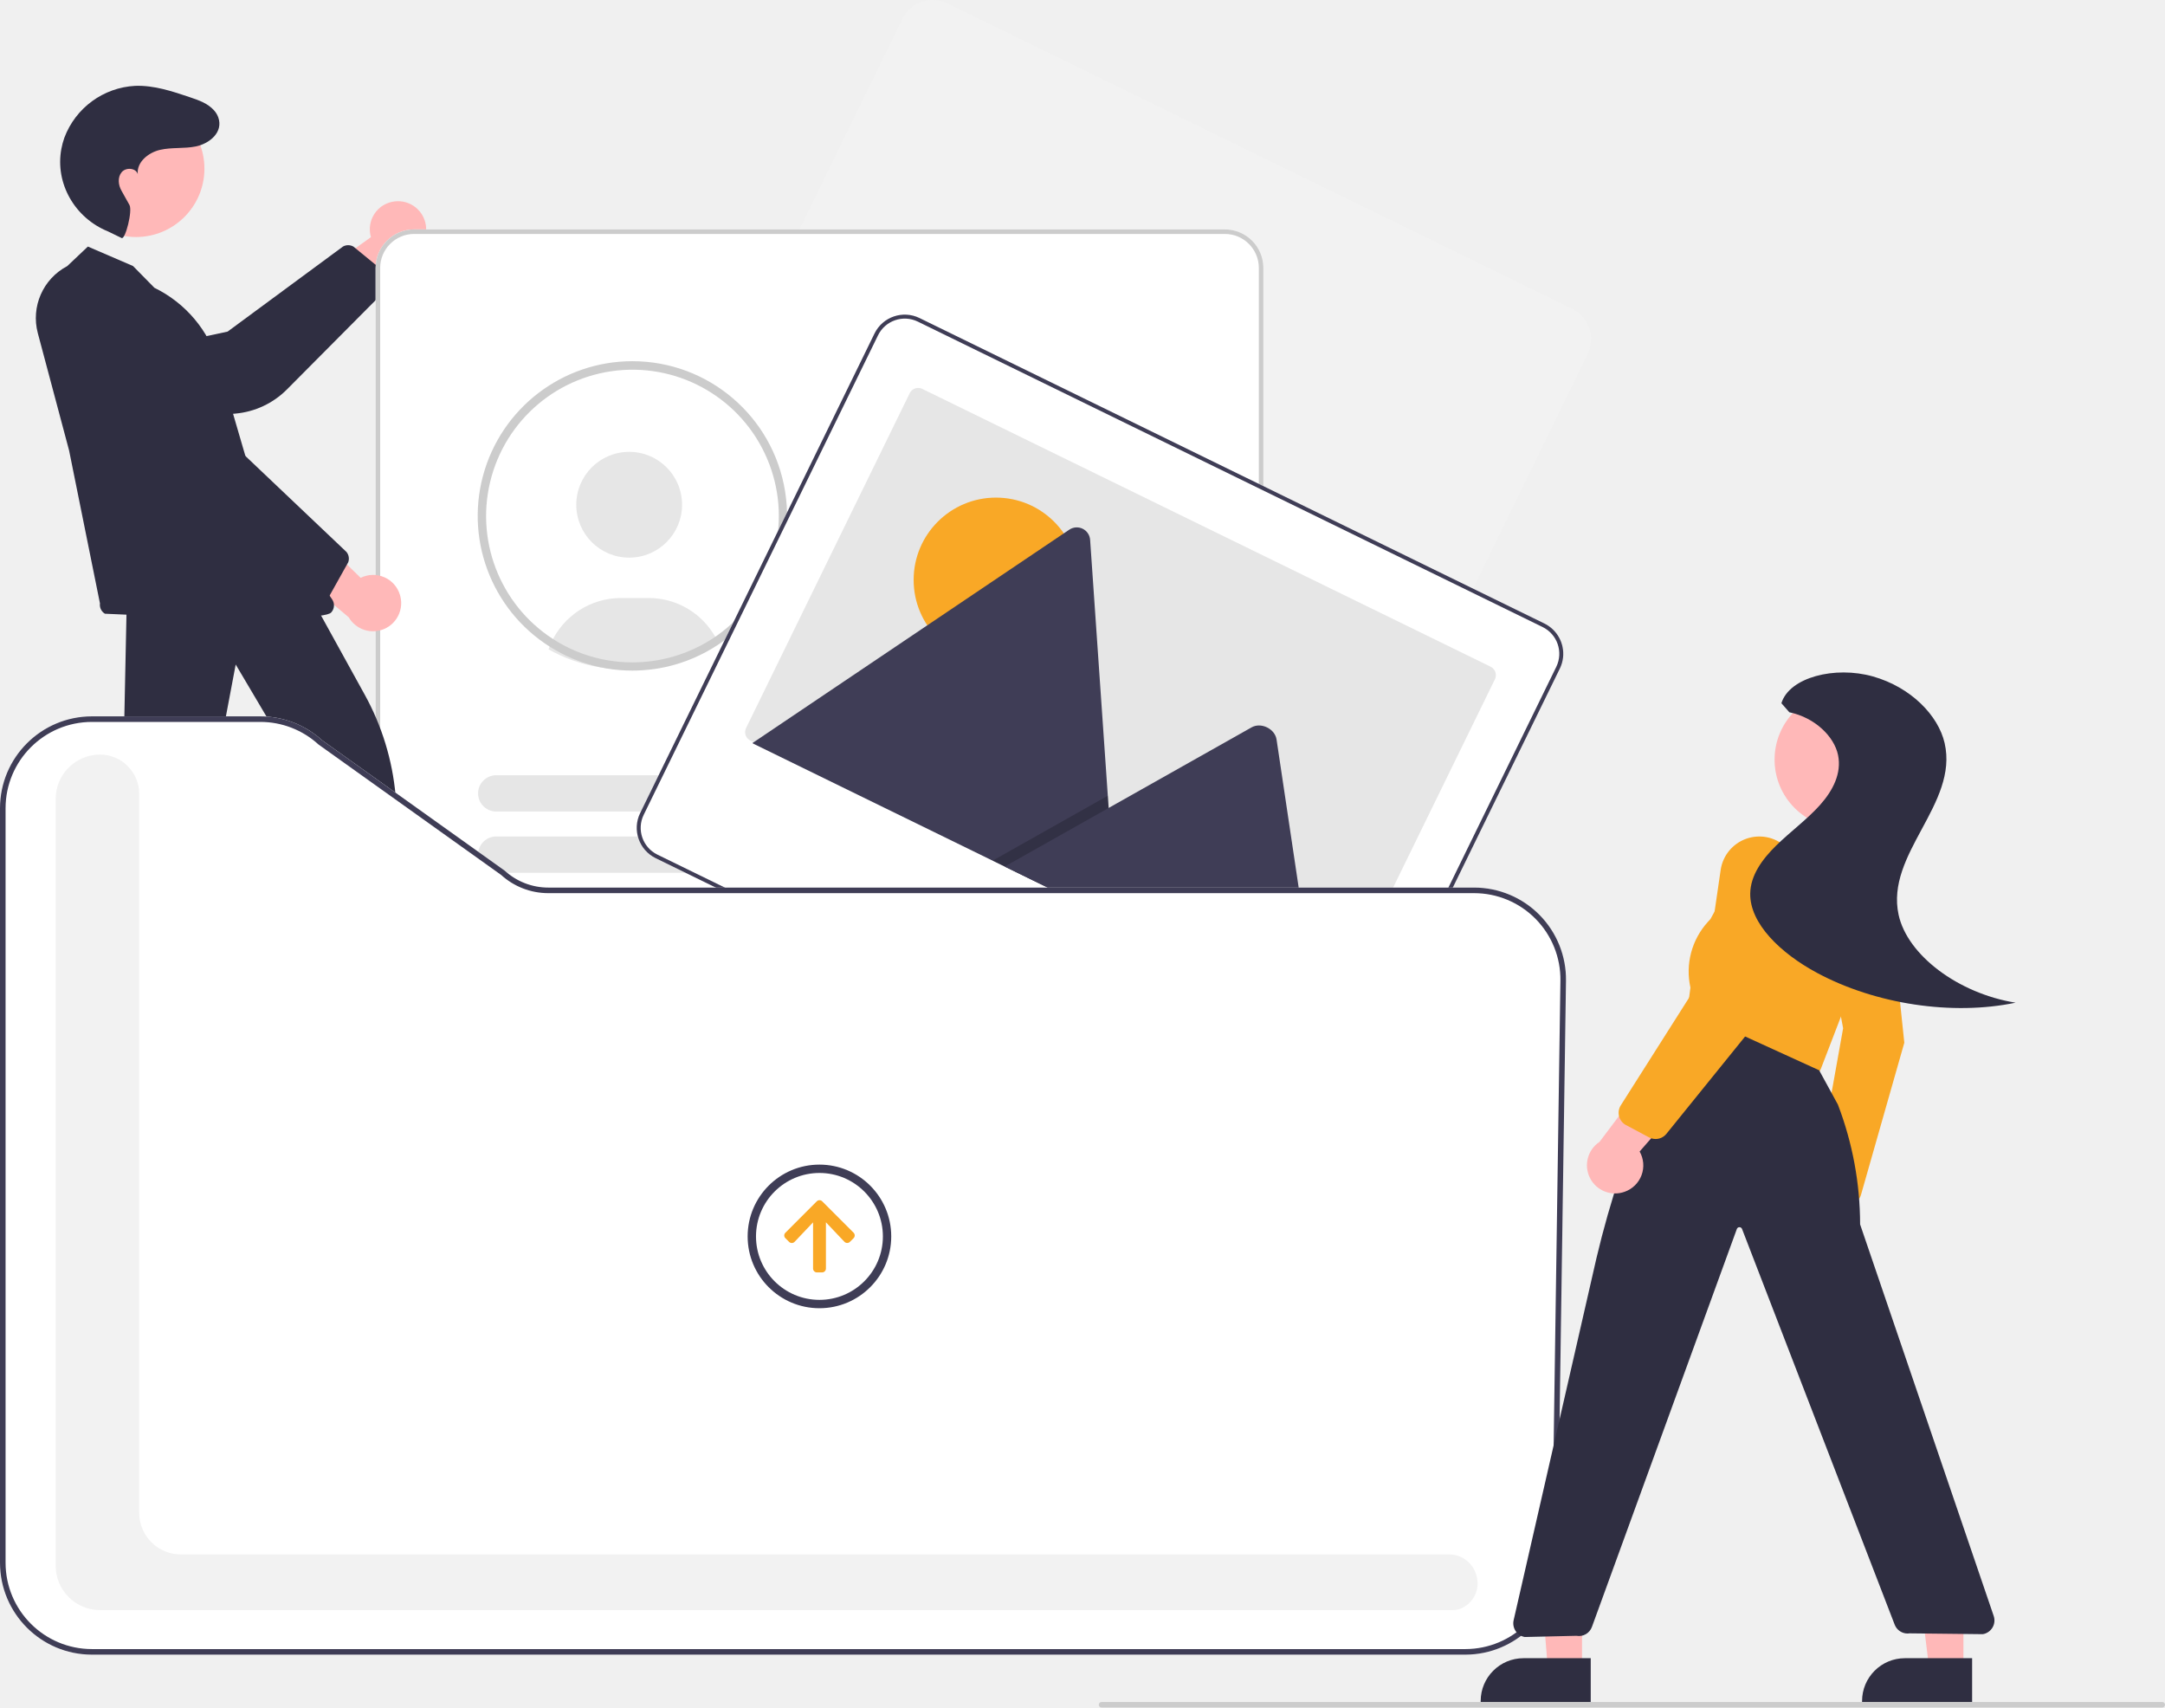
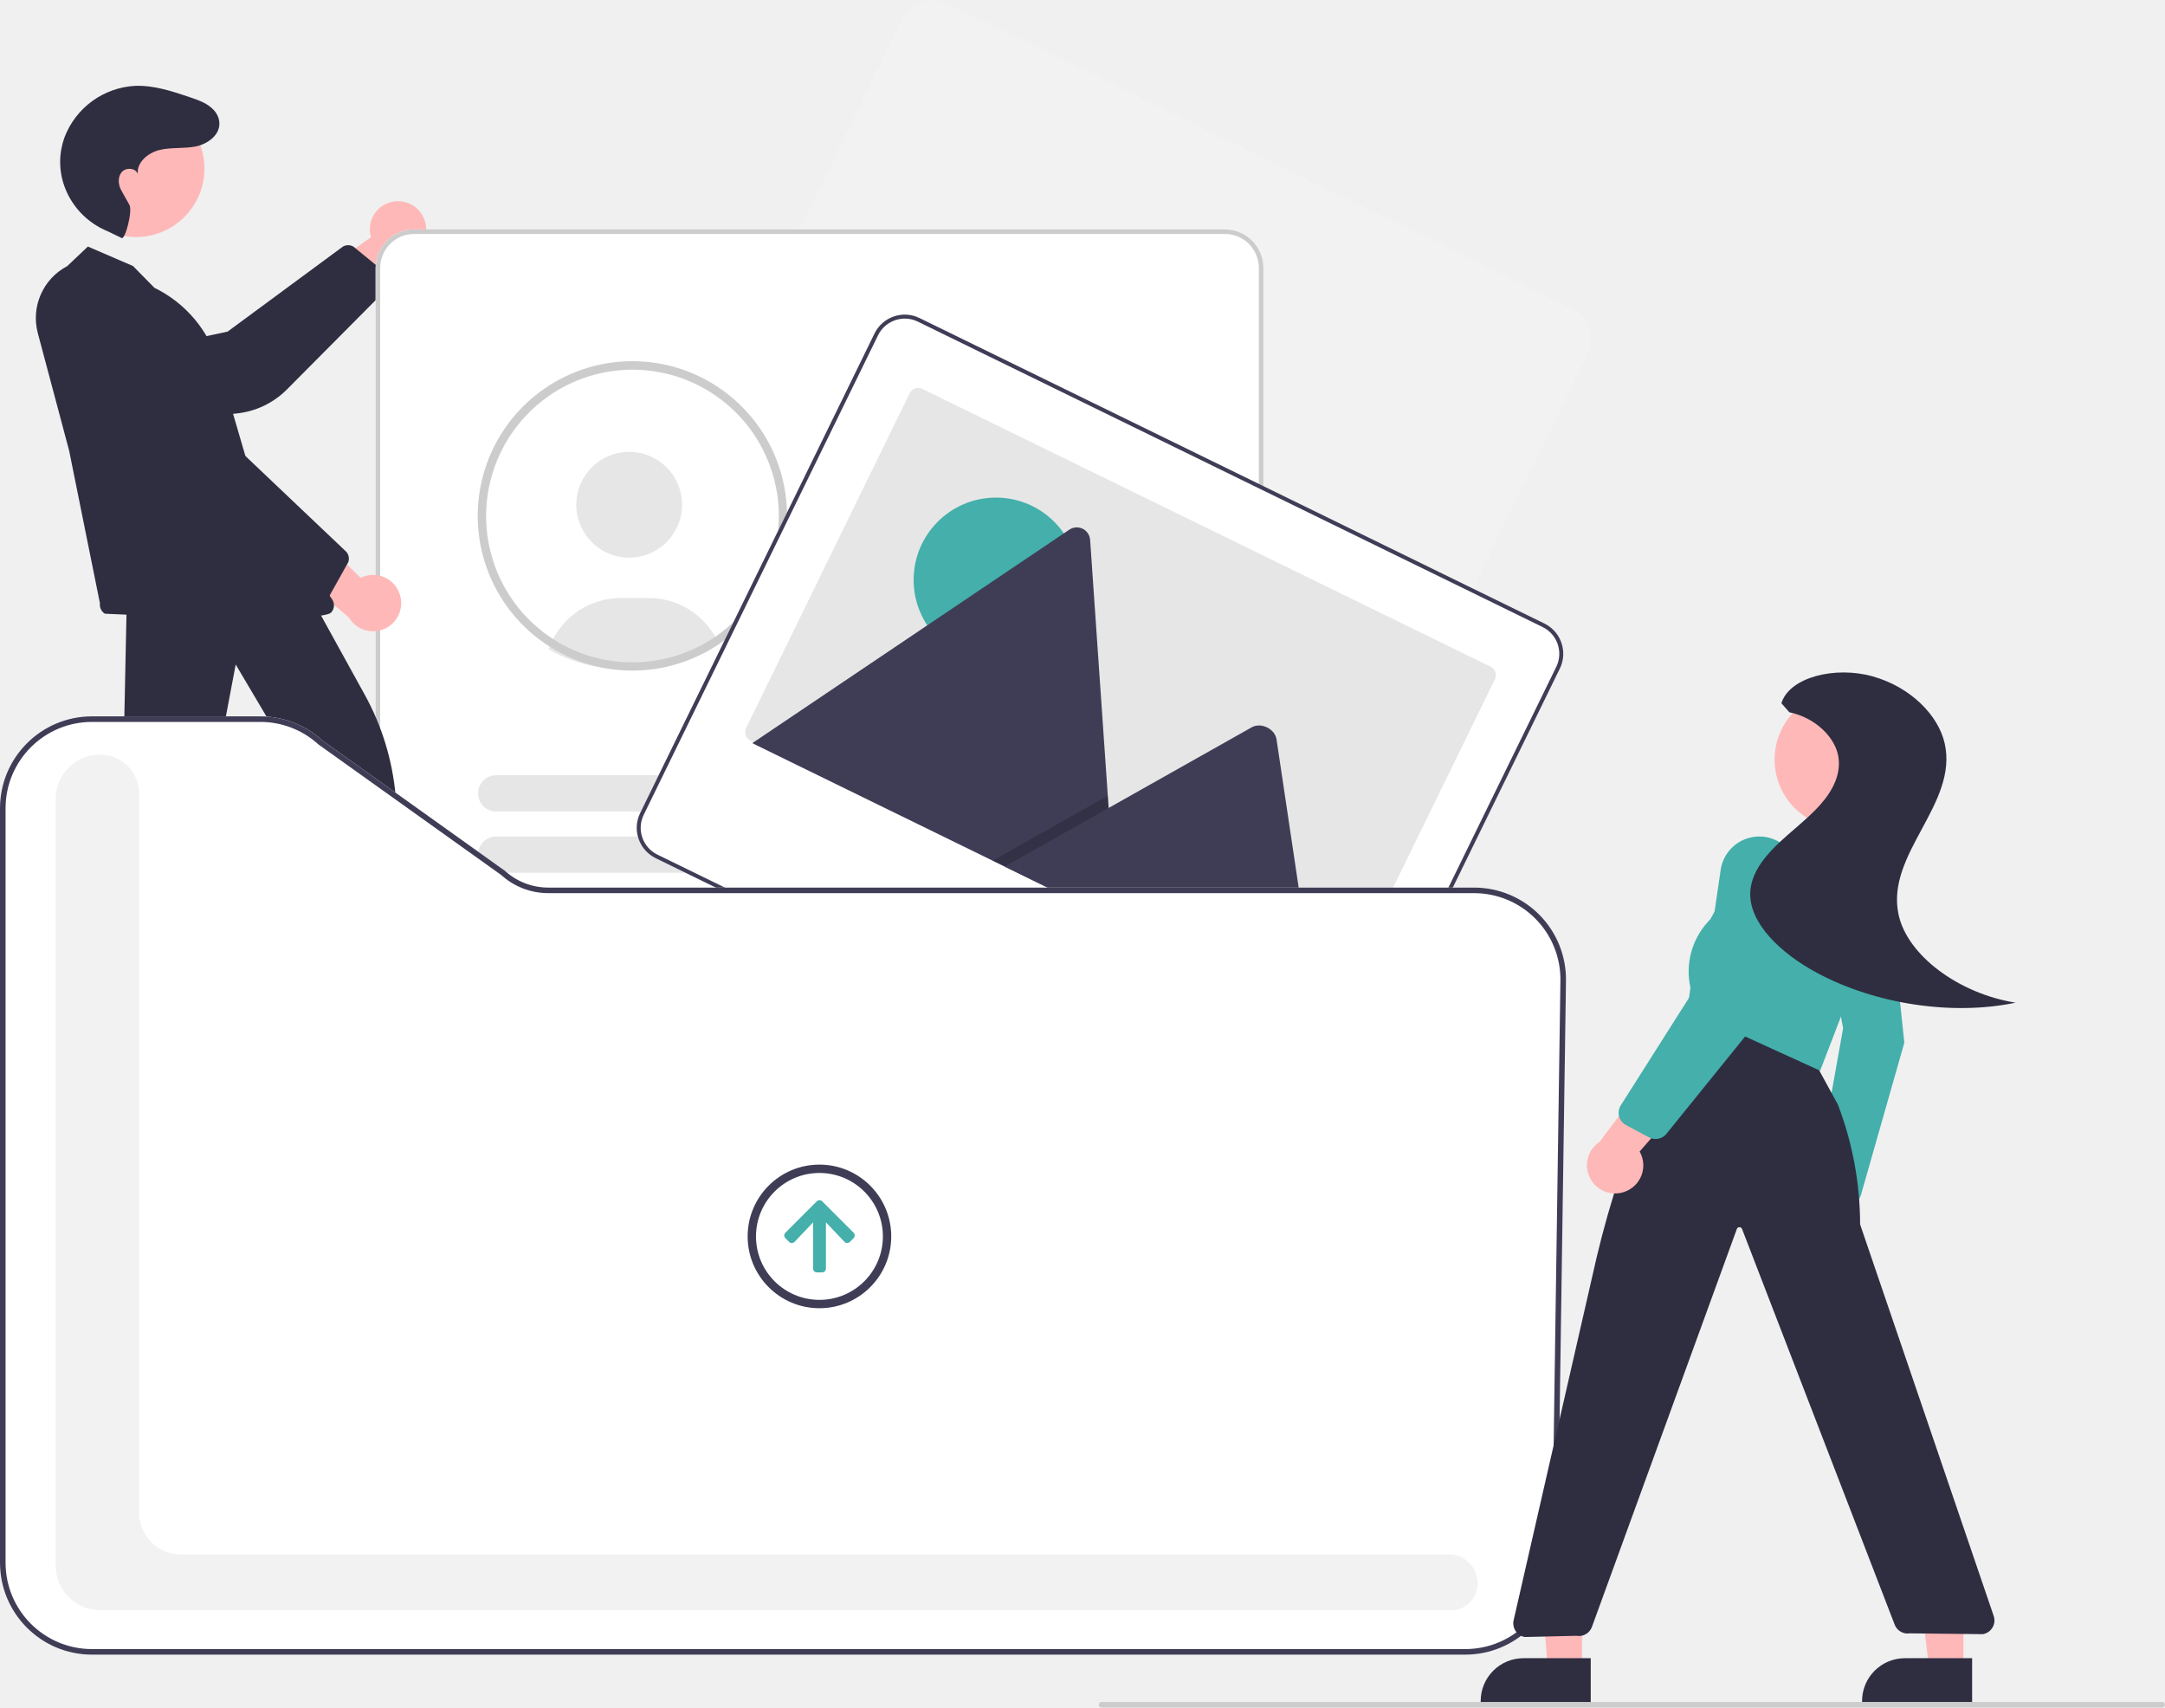
<svg xmlns="http://www.w3.org/2000/svg" data-name="Layer 1" width="777.697" height="613.285" viewBox="0 0 777.697 613.285">
  <path d="M352.946,215.692a10.056,10.056,0,0,0-8.543,12.836l-29.075,20.776,17.331,6.669,24.953-20.752a10.11,10.11,0,0,0-4.666-19.53Z" transform="translate(-211.1516 -143.3574)" fill="#ffb8b8" />
  <path d="M350.242,246.986l-36.064,36.287a29.896,29.896,0,0,1-18.419,8.63l-44.563,4.066a12.28,12.28,0,0,1-9.115-2.865,11.996,11.996,0,0,1,5.293-20.951l45.526-9.694,41.448-30.553a3.793,3.793,0,0,1,3.769.028l11.272,9.234a3.703,3.703,0,0,1,1.868,3.886A3.618,3.618,0,0,1,350.242,246.986Z" transform="translate(-211.1516 -143.3574)" fill="#2f2e41" />
  <path d="M782.628,266.487a12.132,12.132,0,0,0-6.718-12.199L551.469,144.591a12.1,12.1,0,0,0-16.186,5.551l-.004.008L451.099,322.384a12.121,12.121,0,0,0,5.56,16.19L681.1,448.271a12.121,12.121,0,0,0,16.19-5.56l84.18-172.234A12.012,12.012,0,0,0,782.628,266.487Z" transform="translate(-211.1516 -143.3574)" fill="#f2f2f2" />
  <path d="M651.142,648.761H359.917a13.845,13.845,0,0,1-13.829-13.829V239.582a13.845,13.845,0,0,1,13.829-13.829H651.142a13.845,13.845,0,0,1,13.829,13.829v395.349A13.845,13.845,0,0,1,651.142,648.761Z" transform="translate(-211.1516 -143.3574)" fill="#fff" />
  <circle cx="226.008" cy="181.285" r="19" fill="#e6e6e6" />
  <path d="M408.201,376.572a54.431,54.431,0,0,0,8.399,3.871l.513.178A54.767,54.767,0,0,0,435.32,383.712c1.248,0,2.449-.043,3.572-.128a54.135,54.135,0,0,0,8.123-1.12c1.468-.321,2.932-.705,4.348-1.139.343-.101.66-.2,1.007-.309a55.183,55.183,0,0,0,16.052-8.318,24.805,24.805,0,0,0-1.279-2.149,27.425,27.425,0,0,0-22.983-12.406h-10a27.516,27.516,0,0,0-25.025,16.088A24.984,24.984,0,0,0,408.201,376.572Z" transform="translate(-211.1516 -143.3574)" fill="#e6e6e6" />
  <path d="M443.607,381.991a3.618,3.618,0,0,0-1.78.625,53.17,53.17,0,0,0,7.971-1.106Z" transform="translate(-211.1516 -143.3574)" fill="#2f2e41" />
  <path d="M438.312,273.083a55.566,55.566,0,0,0-27.72,103.72,54.639,54.639,0,0,0,8.83,4.11l.52.18a55.258,55.258,0,0,0,18.37,3.12c1.21,0,2.42-.04,3.61-.13a54.65,54.65,0,0,0,8.19-1.13c1.51-.33,2.99-.72,4.39-1.15.34-.1.66-.2,1.01-.31a55.571,55.571,0,0,0-17.2-108.41Zm32.24,97.19a52.681,52.681,0,0,1-15.95,8.41c-.31.1-.63.2-.95.3-1.33.41-2.73.77-4.17,1.08a51.231,51.231,0,0,1-7.75,1.08c-1.13.08-2.28.12-3.42.12a52.544,52.544,0,0,1-17.39-2.95l-.49-.17a51.236,51.236,0,0,1-8.76-4.12,52.576,52.576,0,1,1,58.88-3.75Z" transform="translate(-211.1516 -143.3574)" fill="#ccc" />
  <path d="M364.676,494.922" transform="translate(-211.1516 -143.3574)" fill="#f2f2f2" />
  <path d="M651.142,648.761H359.917a13.845,13.845,0,0,1-13.829-13.829V239.582a13.845,13.845,0,0,1,13.829-13.829H651.142a13.845,13.845,0,0,1,13.829,13.829v395.349A13.845,13.845,0,0,1,651.142,648.761ZM359.917,227.38A12.216,12.216,0,0,0,347.715,239.582v395.349a12.216,12.216,0,0,0,12.202,12.202H651.142a12.216,12.216,0,0,0,12.202-12.202V239.582a12.216,12.216,0,0,0-12.202-12.202Z" transform="translate(-211.1516 -143.3574)" fill="#ccc" />
  <path d="M594.764,328.433H512.358a6.519,6.519,0,1,1,0-13.039H594.764a6.519,6.519,0,1,1,0,13.039Z" transform="translate(-211.1516 -143.3574)" fill="#e6e6e6" />
  <path d="M621.656,350.436H512.358a6.519,6.519,0,1,1,0-13.039h109.299a6.519,6.519,0,0,1,0,13.039Z" transform="translate(-211.1516 -143.3574)" fill="#e6e6e6" />
  <path d="M594.644,434.825H389.403a6.519,6.519,0,1,1,0-13.039H594.644a6.519,6.519,0,1,1,0,13.039Z" transform="translate(-211.1516 -143.3574)" fill="#e6e6e6" />
  <path d="M621.536,456.827H389.403a6.519,6.519,0,1,1,0-13.039H621.536a6.519,6.519,0,0,1,0,13.039Z" transform="translate(-211.1516 -143.3574)" fill="#e6e6e6" />
  <path d="M594.644,507.398H389.403a6.519,6.519,0,1,1,0-13.039H594.644a6.519,6.519,0,1,1,0,13.039Z" transform="translate(-211.1516 -143.3574)" fill="#e6e6e6" />
  <path d="M621.536,529.401H389.403a6.519,6.519,0,0,1,0-13.039H621.536a6.519,6.519,0,1,1,0,13.039Z" transform="translate(-211.1516 -143.3574)" fill="#e6e6e6" />
  <path d="M594.644,579.971H389.403a6.519,6.519,0,0,1,0-13.039H594.644a6.519,6.519,0,1,1,0,13.039Z" transform="translate(-211.1516 -143.3574)" fill="#e6e6e6" />
  <path d="M621.536,601.974H389.403a6.519,6.519,0,0,1,0-13.039H621.536a6.519,6.519,0,0,1,0,13.039Z" transform="translate(-211.1516 -143.3574)" fill="#e6e6e6" />
  <path d="M772.628,379.487a12.132,12.132,0,0,0-6.718-12.199L541.469,257.591a12.1,12.1,0,0,0-16.186,5.551l-.004.008L441.099,435.384a12.121,12.121,0,0,0,5.56,16.19L671.1,561.271a12.121,12.121,0,0,0,16.19-5.56l84.18-172.234A12.012,12.012,0,0,0,772.628,379.487Z" transform="translate(-211.1516 -143.3574)" fill="#fff" />
  <path d="M772.628,379.487a12.132,12.132,0,0,0-6.718-12.199L541.469,257.591a12.1,12.1,0,0,0-16.186,5.551l-.004.008L441.099,435.384a12.121,12.121,0,0,0,5.56,16.19L671.1,561.271a12.121,12.121,0,0,0,16.19-5.56l84.18-172.234A12.012,12.012,0,0,0,772.628,379.487ZM686.01,555.086a10.693,10.693,0,0,1-14.285,4.906L447.284,450.295a10.693,10.693,0,0,1-4.906-14.285l84.18-172.234a10.693,10.693,0,0,1,14.285-4.906L765.285,368.568a10.693,10.693,0,0,1,4.906,14.285Z" transform="translate(-211.1516 -143.3574)" fill="#3f3d56" />
  <path d="M748.148,387.319,689.367,507.584a3.369,3.369,0,0,1-4.506,1.549l-0,0-204.16-99.784a2.839,2.839,0,0,1-.417-.246,3.367,3.367,0,0,1-1.131-4.262l58.78-120.265a3.369,3.369,0,0,1,4.506-1.549h0L746.6,382.811a3.369,3.369,0,0,1,1.549,4.506l0,0Z" transform="translate(-211.1516 -143.3574)" fill="#e6e6e6" />
-   <circle cx="357.759" cy="208.287" r="29.567" fill="#f9a826" />
+   <circle cx="357.759" cy="208.287" r="29.567" fill="#44afab" />
  <path d="M612.202,474.217,481.888,410.526a2.954,2.954,0,0,1-.468-.277l113.81-76.633a4.803,4.803,0,0,1,7.512,3.671l6.348,91.858.306,4.397Z" transform="translate(-211.1516 -143.3574)" fill="#3f3d56" />
  <polygon points="401.05 330.86 356.558 309.114 393.905 288.064 396.594 286.548 397.938 285.789 398.244 290.185 401.05 330.86" opacity="0.2" style="isolation:isolate" />
  <path d="M684.759,509.68,572.049,454.592l37.347-21.05,2.689-1.517L660.752,404.592c3.19-1.798,7.761.227,8.798,3.667a5.718,5.718,0,0,1,.16.711Z" transform="translate(-211.1516 -143.3574)" fill="#3f3d56" />
  <polygon points="125.844 376.82 138.103 376.819 143.936 329.531 125.841 329.532 125.844 376.82" fill="#ffb8b8" />
  <path d="M333.868,516.175l24.144-.001h.001a15.386,15.386,0,0,1,15.386,15.386v.5l-39.531.001Z" transform="translate(-211.1516 -143.3574)" fill="#2f2e41" />
  <polygon points="30.551 369.014 43.253 371.498 58.881 323.688 40.135 320.021 30.551 369.014" fill="#ffb8b8" />
  <path d="M239.274,507.59l25.014,4.893.001 0a16.243,16.243,0,0,1,12.822,19.06l-.101.518L236.055,524.05Z" transform="translate(-211.1516 -143.3574)" fill="#2f2e41" />
  <path d="M354.832,357.056a10.056,10.056,0,0,0-14.136-6.159l-25.554-24.979L311.616,344.15l24.807,20.926a10.11,10.11,0,0,0,18.409-8.019Z" transform="translate(-211.1516 -143.3574)" fill="#ffb8b8" />
  <circle cx="48.871" cy="60.566" r="24.561" fill="#ffb8b8" />
  <path d="M254.865,228.86c1.305.571,3.977-9.827,2.78-11.907-1.78-3.093-1.675-3.071-2.857-5.117s-1.446-4.847.084-6.648,5.072-1.562,5.77.696c-.449-4.288,3.792-7.735,7.993-8.703s8.632-.367,12.857-1.229c4.902-1,10.003-5.11,8.047-10.501a7.593,7.593,0,0,0-1.481-2.434c-2.26-2.541-5.421-3.626-8.512-4.675-6.43-2.182-13.036-4.392-19.822-4.151a28.798,28.798,0,0,0-25.446,18.609,26.156,26.156,0,0,0-1.083,4.025c-2.329,12.524,4.944,24.878,16.756,29.647Z" transform="translate(-211.1516 -143.3574)" fill="#2f2e41" />
  <path d="M248.835,363.784a3.754,3.754,0,0,1-1.778-3.717l-11.083-54.901-11.234-42.135h0A21.074,21.074,0,0,1,235.291,238.94l7.427-7.027,16.202,6.98,7.699,7.828a44.027,44.027,0,0,1,22.993,27.261L301.961,316.237,330.478,358.664a3.773,3.773,0,0,1-.369,4.68C326.142,367.611,248.835,363.784,248.835,363.784Z" transform="translate(-211.1516 -143.3574)" fill="#2f2e41" />
  <path d="M323.548,359.884l-42.051-29.14A29.896,29.896,0,0,1,269.77,314.124L257.95,270.965a12.28,12.28,0,0,1,1.221-9.477,11.996,11.996,0,0,1,21.554,1.536l17.53,43.12,37.35,35.446a3.793,3.793,0,0,1,.634,3.716l-7.113,12.717a3.703,3.703,0,0,1-3.499,2.521A3.618,3.618,0,0,1,323.548,359.884Z" transform="translate(-211.1516 -143.3574)" fill="#2f2e41" />
  <path d="M236.188,505.053a3.744,3.744,0,0,1-.448-3.423l19.454-70.72,1.438-69.295,65.486-4.491.318-.021,19.724,35.749a91.977,91.977,0,0,1,11.1,36.235l6.5,71.23a3.716,3.716,0,0,1-3.251,4.064l-19.746,1.878a3.674,3.674,0,0,1-4.079-3.111l-8.018-72.383-28.85-48.745-9.684,51.318L266.071,504.207a3.719,3.719,0,0,1-3.458,2.426l-23.4.01A3.639,3.639,0,0,1,236.188,505.053Z" transform="translate(-211.1516 -143.3574)" fill="#2f2e41" />
  <path d="M737.616,737.643H244.152a33.037,33.037,0,0,1-33-33v-271a33.037,33.037,0,0,1,33-33h60.503a32.925,32.925,0,0,1,22.195,8.58l65.612,46.851a23.182,23.182,0,0,0,15.659,6.069H740.68A33,33,0,0,1,773.677,495.625l-3.064,209.5A33.138,33.138,0,0,1,737.616,737.643Z" transform="translate(-211.1516 -143.3574)" fill="#fff" />
  <path d="M733.232,721.643H247.071a15.938,15.938,0,0,1-15.919-15.919V430.292A15.938,15.938,0,0,1,247.071,414.373a14.096,14.096,0,0,1,14.081,14.081v258.27A14.936,14.936,0,0,0,276.071,701.643H731.59a10.125,10.125,0,0,1,9.915,7.587,9.72,9.72,0,0,1-4.307,11.185A7.595,7.595,0,0,1,733.232,721.643Z" transform="translate(-211.1516 -143.3574)" fill="#f2f2f2" />
-   <path d="M494.576,589.37l-1.28-1.28a1.37,1.37,0,0,1-.064-1.936q.031-.033.064-.064l11.23-11.24a1.37,1.37,0,0,1,1.936-.064q.033.031.064.064l11.23,11.23a1.39,1.39,0,0,1,.035,1.965l-.035.035-1.28,1.28a1.39,1.39,0,0,1-1.965.035l-.035-.035-6.64-7v16.61a1.38,1.38,0,0,1-1.37,1.39l-.01 0h-1.85a1.39,1.39,0,0,1-1.39-1.39h0V582.38l-6.64,7a1.39,1.39,0,0,1-1.966.025Z" transform="translate(-211.1516 -143.3574)" fill="#f9a826" />
+   <path d="M494.576,589.37l-1.28-1.28a1.37,1.37,0,0,1-.064-1.936q.031-.033.064-.064l11.23-11.24a1.37,1.37,0,0,1,1.936-.064q.033.031.064.064l11.23,11.23a1.39,1.39,0,0,1,.035,1.965l-.035.035-1.28,1.28a1.39,1.39,0,0,1-1.965.035l-.035-.035-6.64-7v16.61a1.38,1.38,0,0,1-1.37,1.39l-.01 0h-1.85a1.39,1.39,0,0,1-1.39-1.39h0V582.38l-6.64,7a1.39,1.39,0,0,1-1.966.025Z" transform="translate(-211.1516 -143.3574)" fill="#44afab" />
  <path d="M505.506,564.64a22.79,22.79,0,1,1-22.79,22.79h0a22.81,22.81,0,0,1,22.79-22.79m0-3a25.79,25.79,0,1,0,25.79,25.79h0A25.79,25.79,0,0,0,505.506,561.64Z" transform="translate(-211.1516 -143.3574)" fill="#3f3d56" />
  <path d="M737.616,737.643H244.152a33.037,33.037,0,0,1-33-33v-271a33.037,33.037,0,0,1,33-33h60.503a32.925,32.925,0,0,1,22.195,8.58l65.612,46.851a23.182,23.182,0,0,0,15.659,6.069H740.68A33,33,0,0,1,773.677,495.625l-3.064,209.5A33.138,33.138,0,0,1,737.616,737.643Zm-493.465-335a31.035,31.035,0,0,0-31,31v271a31.035,31.035,0,0,0,31,31h493.465a31.13,31.13,0,0,0,30.997-30.547l3.064-209.5a31,31,0,0,0-30.997-31.453H408.12a25.179,25.179,0,0,1-16.962-6.551l-65.611-46.851a30.931,30.931,0,0,0-20.892-8.098Z" transform="translate(-211.1516 -143.3574)" fill="#3f3d56" />
  <polygon points="568.285 599.561 556.025 599.561 552.193 552.273 568.287 552.274 568.285 599.561" fill="#ffb8b8" />
  <path d="M782.563,754.803l-39.531-.001v-.5a15.386,15.386,0,0,1,15.386-15.386h.001l24.144.001Z" transform="translate(-211.1516 -143.3574)" fill="#2f2e41" />
  <polygon points="705.285 599.561 693.025 599.561 687.193 552.273 705.287 552.274 705.285 599.561" fill="#ffb8b8" />
  <path d="M919.563,754.803l-39.531-.001v-.5a15.386,15.386,0,0,1,15.386-15.386h.001l24.144.001Z" transform="translate(-211.1516 -143.3574)" fill="#2f2e41" />
  <path d="M876.125,596.733a11.291,11.291,0,0,0,.291-14.301,9.299,9.299,0,0,0-1.071-1.091l9.234-34.092-15.39,5.106-6.409,31.591a11.372,11.372,0,0,0,1.017,12.449A7.899,7.899,0,0,0,876.125,596.733Z" transform="translate(-211.1516 -143.3574)" fill="#ffb8b8" />
-   <path d="M875.533,575.762a3.909,3.909,0,0,1-.576-.043l-8.02-1.209a4.343,4.343,0,0,1-3.013-2.087,5.603,5.603,0,0,1-.703-3.873l10.005-55.882-6.786-35.901c-1.308-6.909,2.067-13.887,7.851-16.232a10.728,10.728,0,0,1,10.493,1.344,14.317,14.317,0,0,1,5.621,10.208l4.802,45.776-.057.199L879.695,572.311A4.476,4.476,0,0,1,875.533,575.762Z" transform="translate(-211.1516 -143.3574)" fill="#f9a826" />
+   <path d="M875.533,575.762a3.909,3.909,0,0,1-.576-.043l-8.02-1.209a4.343,4.343,0,0,1-3.013-2.087,5.603,5.603,0,0,1-.703-3.873l10.005-55.882-6.786-35.901c-1.308-6.909,2.067-13.887,7.851-16.232a10.728,10.728,0,0,1,10.493,1.344,14.317,14.317,0,0,1,5.621,10.208l4.802,45.776-.057.199L879.695,572.311A4.476,4.476,0,0,1,875.533,575.762Z" transform="translate(-211.1516 -143.3574)" fill="#44afab" />
  <circle cx="662.013" cy="272.831" r="24.561" fill="#ffb8b8" />
-   <path d="M860.59,530.359a4.971,4.971,0,0,1-1.789-.333l-38.821-14.932a4.983,4.983,0,0,1-3.161-5.328l1.559-11.693a26.501,26.501,0,0,1,6.25-23.59l.945-1.04,11.485-20.944a12.26,12.26,0,0,1,16.731-4.808l20.282,11.334a12.238,12.238,0,0,1,5.65,6.825,37.406,37.406,0,0,1-.573,25.196L865.262,527.154A5.035,5.035,0,0,1,860.59,530.359Z" transform="translate(-211.1516 -143.3574)" fill="#f9a826" />
+   <path d="M860.59,530.359a4.971,4.971,0,0,1-1.789-.333l-38.821-14.932a4.983,4.983,0,0,1-3.161-5.328l1.559-11.693a26.501,26.501,0,0,1,6.25-23.59l.945-1.04,11.485-20.944a12.26,12.26,0,0,1,16.731-4.808l20.282,11.334a12.238,12.238,0,0,1,5.65,6.825,37.406,37.406,0,0,1-.573,25.196L865.262,527.154A5.035,5.035,0,0,1,860.59,530.359Z" transform="translate(-211.1516 -143.3574)" fill="#44afab" />
  <path d="M758.852,731.308l-.053-.01a5.001,5.001,0,0,1-3.922-6.06l29.749-130.04a350.679,350.679,0,0,1,20.102-60.146l12.656-28.856,47.226,21.56,6.743,12.333a120.697,120.697,0,0,1,7.976,43.022l47.987,140.632a5,5,0,0,1-3.91,6.546l-26.269-.297a4.045,4.045,0,0,1-.751.063,4.967,4.967,0,0,1-4.621-3.135l-54.854-142.186a1.006,1.006,0,0,0-.962-.62.971.971,0,0,0-.903.657l-52.048,142.894a4.976,4.976,0,0,1-5.588,3.21Z" transform="translate(-211.1516 -143.3574)" fill="#2f2e41" />
  <path d="M794.765,571.392a10.056,10.056,0,0,0,5.365-14.456l23.523-26.901-18.399-2.509-19.517,25.93a10.11,10.11,0,0,0,9.028,17.935Z" transform="translate(-211.1516 -143.3574)" fill="#ffb8b8" />
-   <path d="M805.854,552.442a5.009,5.009,0,0,1-2.348-.586l-8.278-4.415a5.001,5.001,0,0,1-1.869-7.091l30.574-48.177,5.302-36.356a14.035,14.035,0,1,1,27.521,5.356l-10.946,44.811-36.063,44.604A4.984,4.984,0,0,1,805.854,552.442Z" transform="translate(-211.1516 -143.3574)" fill="#f9a826" />
+   <path d="M805.854,552.442a5.009,5.009,0,0,1-2.348-.586l-8.278-4.415a5.001,5.001,0,0,1-1.869-7.091l30.574-48.177,5.302-36.356a14.035,14.035,0,1,1,27.521,5.356l-10.946,44.811-36.063,44.604A4.984,4.984,0,0,1,805.854,552.442Z" transform="translate(-211.1516 -143.3574)" fill="#44afab" />
  <path d="M851.057,395.924c2.841-9.316,19.255-13.473,32.898-9.607s23.444,14,25.726,23.909c5.052,21.942-21.3,39.751-16.525,61.695,3.159,14.519,21.436,28.246,42.02,31.562-22.685,4.746-50.373.574-71.41-10.759-13.093-7.054-24.077-17.699-23.911-28.435.1-6.501,4.236-12.249,9.293-17.216s11.111-9.381,15.752-14.565,7.857-11.391,6.502-17.972-8.235-13.443-17.494-15.358Z" transform="translate(-211.1516 -143.3574)" fill="#2f2e41" />
  <path d="M987.848,756.643h-381a1,1,0,0,1,0-2h381a1,1,0,0,1,0,2Z" transform="translate(-211.1516 -143.3574)" fill="#ccc" />
</svg>
